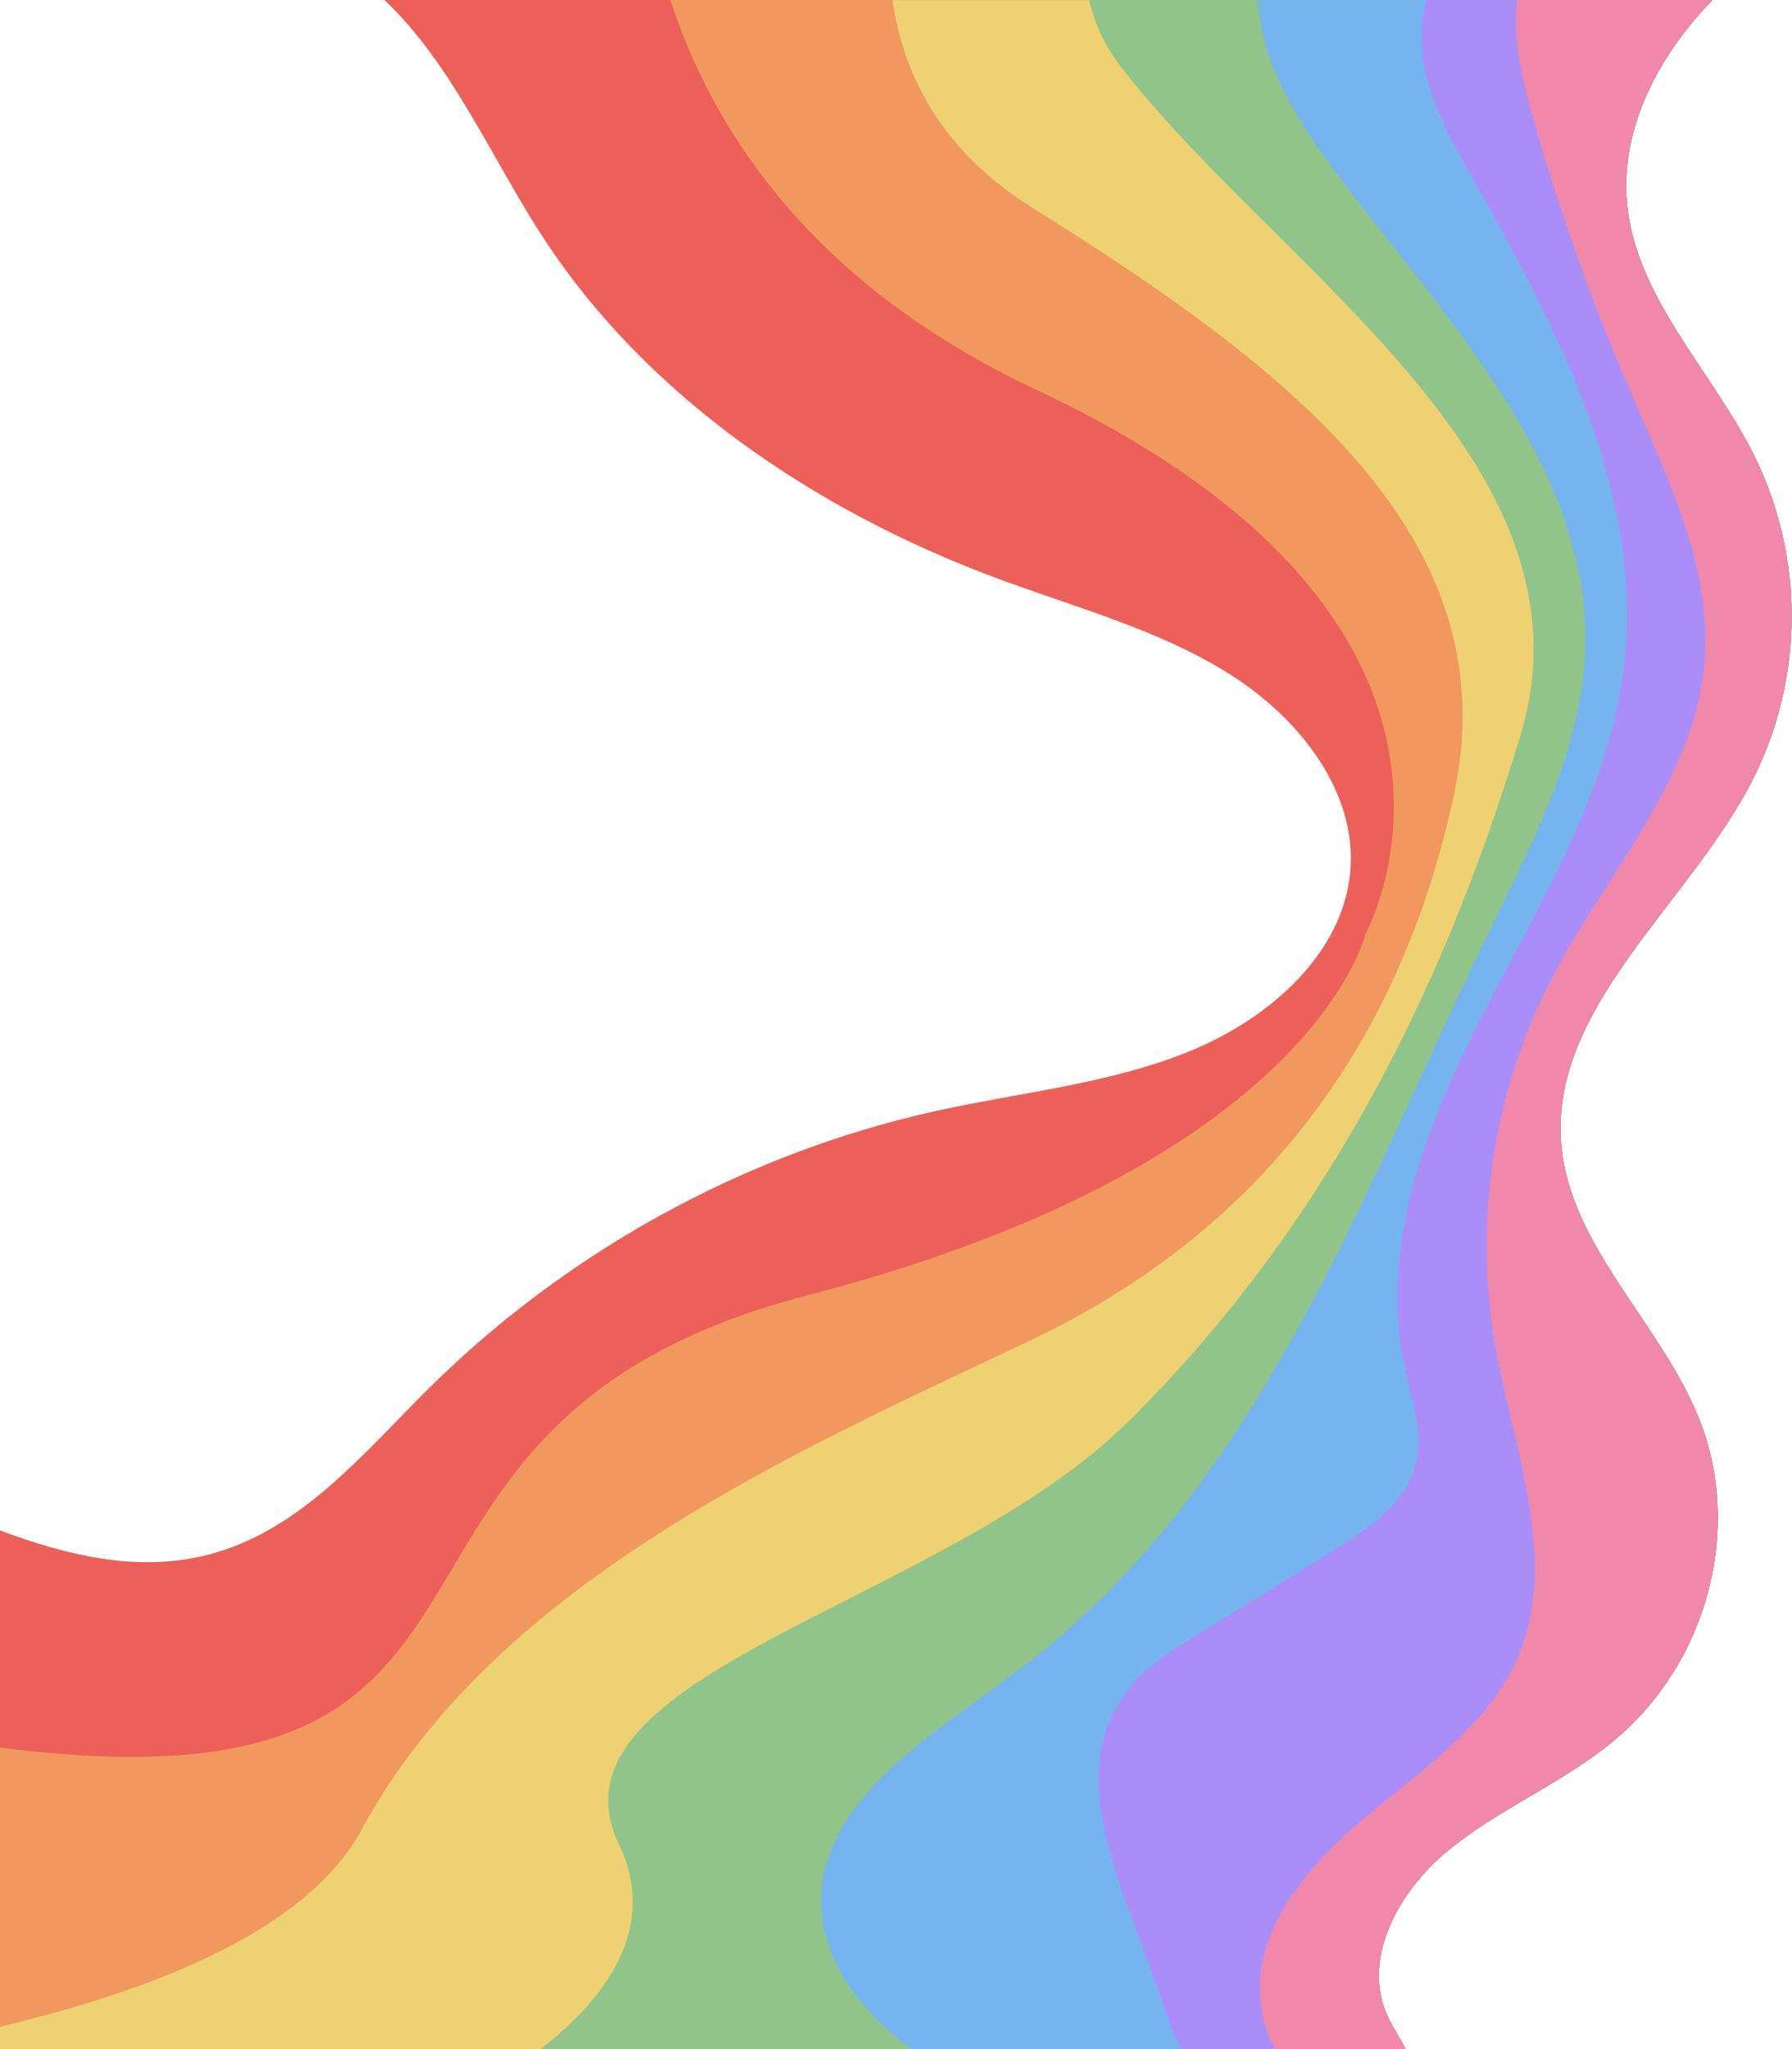
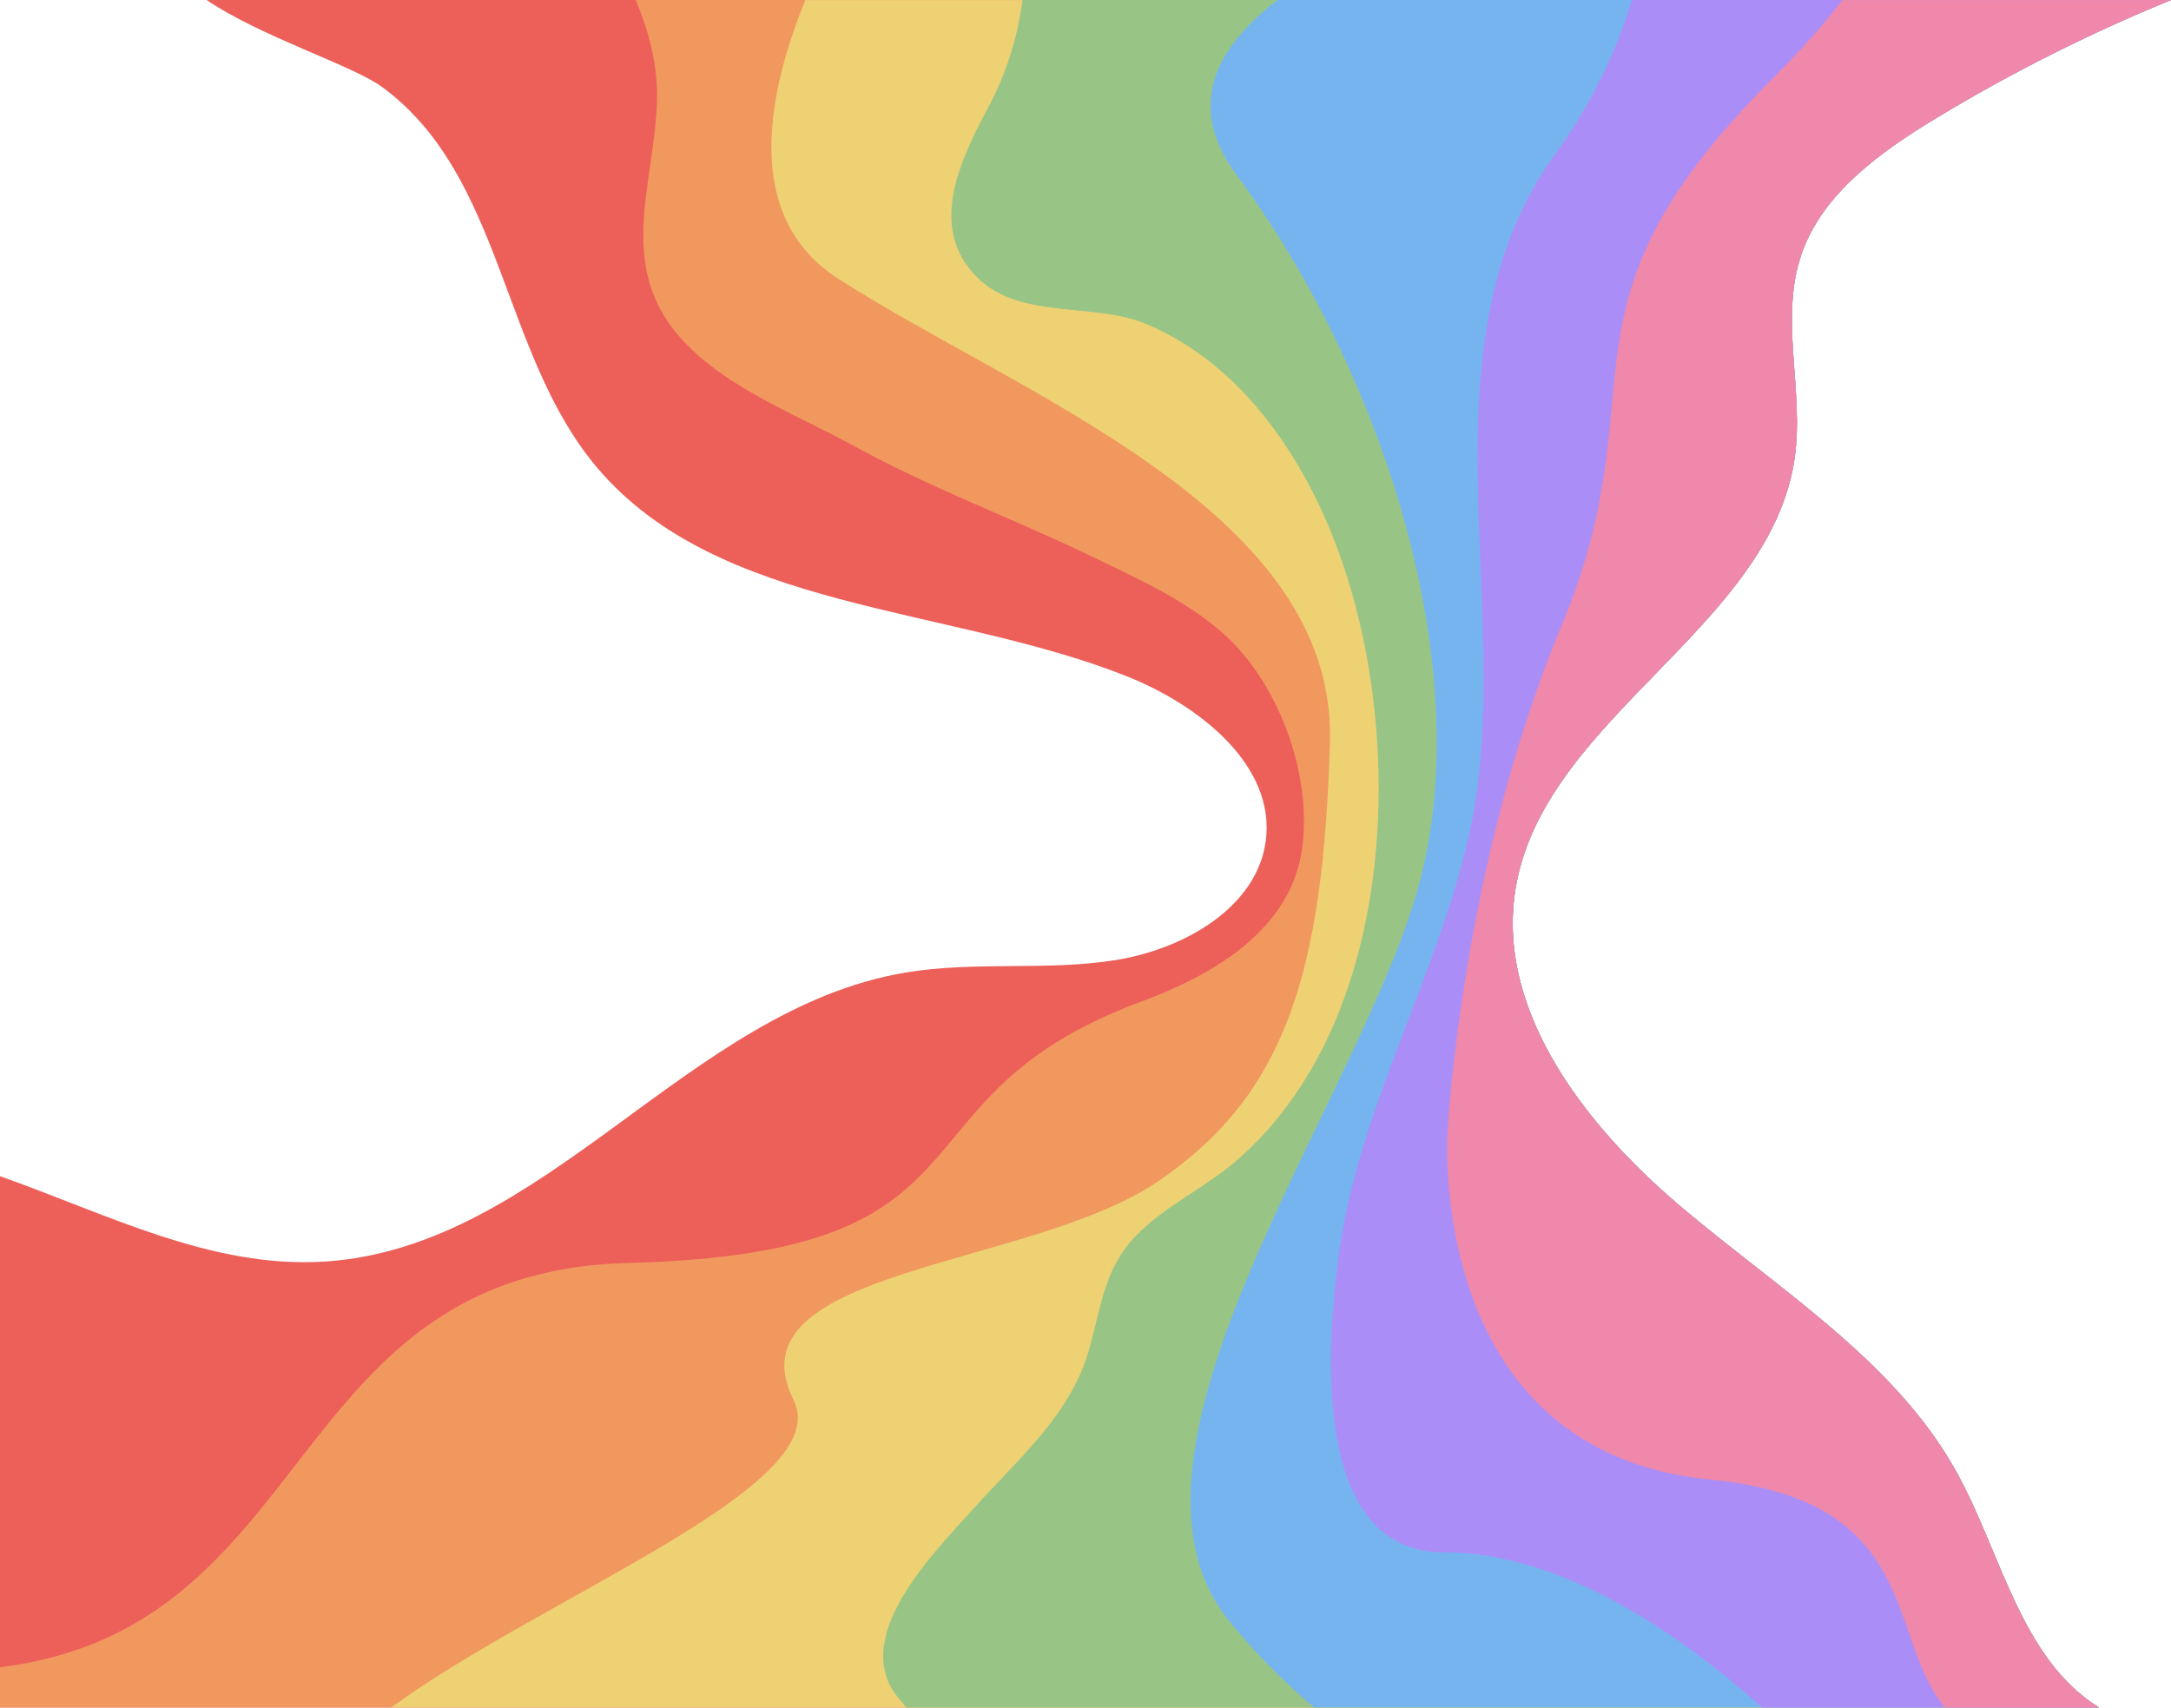
- <svg xmlns="http://www.w3.org/2000/svg" id="Layer_1" data-name="Layer 1" viewBox="0 0 774.13 885.11">
+ <svg xmlns="http://www.w3.org/2000/svg" id="Layer_1" data-name="Layer 1" viewBox="0 0 1192.53 938">
  <defs>
-     <style>.cls-1{fill:#ed5f59;}.cls-2{fill:#f1985f;}.cls-3{fill:#eed173;}.cls-4{fill:#91c48a;}.cls-5{fill:#76b4f0;}.cls-6{fill:#ab8df8;}.cls-7{fill:#ef88aa;}</style>
+     <style>.cls-1{fill:#ed5f59;}.cls-2{fill:#f1985f;}.cls-3{fill:#eed173;}.cls-4{fill:#98c586;}.cls-5{fill:#76b4f0;}.cls-6{fill:#ab8df8;}.cls-7{fill:#ef88aa;}</style>
  </defs>
-   <path class="cls-1" d="M929.25,422.09C901.54,475.6,841.62,520,847,579.24c3.94,43.63,42.95,76.82,59.44,117.79,19.13,47.6,3.82,105.59-36.77,139.31-21.88,18.16-49.54,29.29-71.52,47.33s-38,47.78-25.75,72.67c1.47,3,3.33,6,5.08,9.06l.86,1.52c.47.85.94,1.71,1.38,2.58H172.39v-224c29.37,11,59.59,18.14,89.5,10.6,40-10.1,67.17-43.56,95.61-71.81,58.9-58.46,135.62-101.47,219.08-119.93,36.85-8.16,75.24-11.72,109.94-25.91s66.33-42.37,69.32-77.77c2.9-34.33-22-66.19-52.51-85.32S636.76,346.74,602.63,334c-78.75-29.36-150.81-78.63-195.14-146.36-22.64-34.61-39.36-75.07-69-103.27H912.27c-24.55,25.34-41,58-36.47,91.42,5.29,39.22,37.14,70.08,54.84,106A156.9,156.9,0,0,1,929.25,422.09Z" transform="translate(-172.39 -84.39)" />
-   <path class="cls-2" d="M929.25,422.09C901.54,475.6,841.62,520,847,579.24c3.94,43.63,42.95,76.82,59.44,117.79,19.13,47.6,3.82,105.59-36.77,139.31-21.88,18.16-49.54,29.29-71.52,47.33s-38,47.78-25.75,72.67c1.47,3,3.33,6,5.08,9.06l.86,1.52c.47.85.94,1.71,1.38,2.58H172.39V839.28c252.82,32.37,131.13-138.86,348.84-195.35,218-56.56,241-155.72,241-155.72s74.55-133.75-142-235.41c-95.16-44.68-139-109.63-158.21-168.41H912.27c-24.55,25.34-41,58-36.47,91.42,5.29,39.22,37.14,70.08,54.84,106A156.9,156.9,0,0,1,929.25,422.09Z" transform="translate(-172.39 -84.39)" />
-   <path class="cls-3" d="M929.25,422.09C901.54,475.6,841.62,520,847,579.24c3.94,43.63,42.95,76.82,59.44,117.79,19.13,47.6,3.82,105.59-36.77,139.31-21.88,18.16-49.54,29.29-71.52,47.33s-38,47.78-25.75,72.67c1.47,3,3.33,6,5.08,9.06l.86,1.52c.47.85.94,1.71,1.38,2.58H172.39v-9.64c69.58-16.44,133.34-42.81,156.19-85,59-109.12,193.9-166.06,290-211.93S777.13,538,800.72,427.24s-70.82-183.47-182.11-253c-39.74-24.84-56.05-57.75-60.58-89.8H912.27c-24.55,25.34-41,58-36.47,91.42,5.29,39.22,37.14,70.08,54.84,106A156.9,156.9,0,0,1,929.25,422.09Z" transform="translate(-172.39 -84.39)" />
-   <path class="cls-4" d="M930.64,281.76a156.9,156.9,0,0,1-1.39,140.33C901.54,475.6,841.62,520,847,579.24c3.94,43.63,42.95,76.82,59.44,117.79,19.13,47.6,3.82,105.59-36.77,139.31-21.88,18.16-49.54,29.29-71.52,47.33s-38,47.78-25.75,72.67c1.47,3,3.33,6,5.08,9.06l.86,1.52c.47.85.94,1.71,1.38,2.58H406c28.14-21.82,51-52.3,33.86-88.36-35.41-74.33,140-102.79,220.9-183.45S794,519,829.39,401.93s-104.54-200.86-172-287.84a75.58,75.58,0,0,1-14.46-29.7H912.27c-24.55,25.34-41,58-36.47,91.42C881.09,215,912.94,245.89,930.64,281.76Z" transform="translate(-172.39 -84.39)" />
-   <path class="cls-5" d="M930.64,281.76a156.9,156.9,0,0,1-1.39,140.33C901.54,475.6,841.62,520,847,579.24c3.94,43.63,42.95,76.82,59.44,117.79,19.13,47.6,3.82,105.59-36.77,139.31-21.88,18.16-49.54,29.29-71.52,47.33s-38,47.78-25.75,72.67c1.47,3,3.33,6,5.08,9.06l.86,1.52c.47.85.94,1.71,1.38,2.58H565.9c-21.42-16.08-38.61-38.14-38.76-63.42-.22-44.13,47.68-72.19,84.5-99.67,104-77.58,147.81-203.69,202.92-317.06,19.87-40.88,42.25-82.62,42.8-127.54.9-75.39-58.22-137.53-104.81-199-14.34-18.91-28-38.89-34-61.4a77.67,77.67,0,0,1-2.6-17H912.27c-24.55,25.34-41,58-36.47,91.42C881.09,215,912.94,245.89,930.64,281.76Z" transform="translate(-172.39 -84.39)" />
-   <path class="cls-6" d="M929.25,422.09C901.54,475.6,841.62,520,847,579.24c3.94,43.63,42.95,76.82,59.44,117.79,19.13,47.6,3.82,105.59-36.77,139.31-21.88,18.16-49.54,29.29-71.52,47.33s-38,47.78-25.75,72.67c1.47,3,3.33,6,5.08,9.06l.86,1.52c.47.85.94,1.71,1.38,2.58H682.9c-3.45-5.81-5.69-12.42-7.78-18.81-18.28-55.68-55.73-116.61,6.12-154.93l66-40.85c15.47-9.58,32.13-20.66,36.72-37.51,3.78-13.88-1.6-28.29-4.69-42.33-11.42-52.25,9.67-105.72,34.41-153.75s54-95.74,60.36-148.75c8.88-73.75-27.79-145-65-210.44-12.25-21.55-25.08-44.78-22-69a81.23,81.23,0,0,1,1.62-8.72H912.27c-24.55,25.34-41,58-36.47,91.42,5.29,39.22,37.14,70.08,54.84,106A156.9,156.9,0,0,1,929.25,422.09Z" transform="translate(-172.39 -84.39)" />
-   <path class="cls-7" d="M929.25,422.09C901.54,475.6,841.62,520,847,579.24c3.94,43.63,42.95,76.82,59.44,117.79,19.13,47.6,3.82,105.59-36.77,139.31-21.88,18.16-49.54,29.29-71.52,47.33s-38,47.78-25.75,72.67c1.47,3,3.33,6,5.08,9.06l.86,1.52c.47.85.94,1.71,1.38,2.58H723.25a56.13,56.13,0,0,1-6.19-19.63c-3.77-30.71,19.23-58.48,43.71-79.16s52.91-39.51,66.2-67.8c20.23-43-.68-91.93-8.71-138.32a251.19,251.19,0,0,1,25.36-159c23.08-43.93,59.84-83.7,65-132.43,4.43-41.89-15.54-82.17-32.4-121.19a938.08,938.08,0,0,1-42.1-118.91c-4.24-15.19-8.25-32.51-6.23-48.69h84.38c-24.55,25.34-41,58-36.47,91.42,5.29,39.22,37.14,70.08,54.84,106A156.9,156.9,0,0,1,929.25,422.09Z" transform="translate(-172.39 -84.39)" />
+   <path class="cls-1" d="M1155.73,956.05H2.8V664.19C61.8,685,118.88,715,181,711.09c121.57-7.61,199.44-138.86,319.45-158.81,37.8-6.29,76.92-.8,114.78-6.75s77.66-28.85,82.78-65c5.92-41.76-36.35-75.32-77.35-91.41-98.31-38.6-223.27-35.45-289.9-114.21C278,212.54,279.36,114.62,212.61,65.78c-16.2-11.85-66.82-27.64-96.3-47.73h1079a925.51,925.51,0,0,0-129,64.86c-31,18.77-62.58,41.55-74,74.72-12.33,35.7,1.56,74.84-3.77,112.06C975.32,361.59,854.19,411,836,502.14c-13.56,67.8,35.46,132.52,89.68,178.46S1044,765.89,1077.65,827C1102.2,871.62,1112.78,929.42,1155.73,956.05Z" transform="translate(-2.8 -18.05)" />
+   <path class="cls-2" d="M1155.73,956.05H2.8V933.93c175-21.43,155.69-217.31,345-222.08,210.78-5.31,138.16-90.33,281.63-143.47,39.48-14.62,83-39.43,88.77-85.26,5.15-40.71-13.43-91.08-44.52-118-21.29-18.42-47.67-30-72.8-42.14-42.77-20.55-87.46-37.07-129.08-60-38.08-21-95.61-40.76-111.12-86-13-38,6.67-79.49,2.39-118.47-1.52-13.9-5.62-27.45-11.1-40.52h843.39a925.51,925.51,0,0,0-129,64.86c-31,18.77-62.58,41.55-74,74.72-12.33,35.7,1.56,74.84-3.77,112.06C975.32,361.59,854.19,411,836,502.14c-13.56,67.8,35.46,132.52,89.68,178.46S1044,765.89,1077.65,827C1102.2,871.62,1112.78,929.42,1155.73,956.05Z" transform="translate(-2.8 -18.05)" />
+   <path class="cls-3" d="M1155.73,956.05h-938c84-61.5,244.58-121.69,221-168.88-36.12-72.25,129.28-72.25,199.62-119.77S729.54,553.32,733.34,426s-169.2-190.12-270-254.76c-51.13-32.8-40.78-97.43-18.18-153.14h750.14a925.51,925.51,0,0,0-129,64.86c-31,18.77-62.58,41.55-74,74.72-12.33,35.7,1.56,74.84-3.77,112.06C975.32,361.59,854.19,411,836,502.14c-13.56,67.8,35.46,132.52,89.68,178.46S1044,765.89,1077.65,827C1102.2,871.62,1112.78,929.42,1155.73,956.05Z" transform="translate(-2.8 -18.05)" />
+   <path class="cls-4" d="M1155.73,956.05H500.58c-.94-1.27-2-2.54-3.1-3.79C467.43,918.82,515.93,871,537,847.37c23.48-26.31,52.89-51,63.42-85.92,7.2-23.86,8.16-45.75,26.33-64.52,16.13-16.67,38.08-26.36,55.5-41.51,67.37-58.59,84.4-160.53,75.77-245.13-5.75-56.35-23.44-115-58.26-160.37-17.78-23.19-40.45-42.74-67.64-54-28.79-11.9-68.57-2.17-92.11-25.06-28-27.21-9.89-64.55,5.18-93a171.29,171.29,0,0,0,19.25-59.85h630.86a925.51,925.51,0,0,0-129,64.86c-31,18.77-62.58,41.55-74,74.72-12.33,35.7,1.56,74.84-3.77,112.06C975.32,361.59,854.19,411,836,502.14c-13.56,67.8,35.46,132.52,89.68,178.46S1044,765.89,1077.65,827C1102.2,871.62,1112.78,929.42,1155.73,956.05Z" transform="translate(-2.8 -18.05)" />
+   <path class="cls-5" d="M1155.73,956.05H724.56a368.23,368.23,0,0,1-46.35-47.2c-76.05-93.16,72.24-287.08,104.09-405S763.76,224.42,682,114.15C653.88,76.2,670.56,44,704.54,18.05h490.79a925.51,925.51,0,0,0-129,64.86c-31,18.77-62.58,41.55-74,74.72-12.33,35.7,1.56,74.84-3.77,112.06C975.32,361.59,854.19,411,836,502.14c-13.56,67.8,35.46,132.52,89.68,178.46S1044,765.89,1077.65,827C1102.2,871.62,1112.78,929.42,1155.73,956.05Z" transform="translate(-2.8 -18.05)" />
+   <path class="cls-6" d="M1155.73,956.05H970.66c-42.88-38.48-108.57-85.23-174.58-85.23-72.94,0-64.2-112-58.52-158.86C747.68,628.52,792.3,555.62,810,475.57c9.7-44,8.16-90.6,6.47-135.33-3.06-80.46-9.44-168.66,40.5-237.49a282.38,282.38,0,0,0,42.25-84.7h296.16a925.51,925.51,0,0,0-129,64.86c-31,18.77-62.58,41.55-74,74.72-12.33,35.7,1.56,74.84-3.77,112.06C975.32,361.59,854.19,411,836,502.14c-13.56,67.8,35.46,132.52,89.68,178.46S1044,765.89,1077.65,827C1102.2,871.62,1112.78,929.42,1155.73,956.05Z" transform="translate(-2.8 -18.05)" />
+   <path class="cls-7" d="M1155.73,956.05H1071.1c-32.32-38.82-12.42-113.95-128.63-125.15-157.8-15.21-144.49-192-144.49-192s7.61-145.55,62.74-277.57-11.41-173,116-300.39c16.06-16.06,28.53-30.28,38.06-42.87h180.58a925.51,925.51,0,0,0-129,64.86c-31,18.77-62.58,41.55-74,74.72-12.33,35.7,1.56,74.84-3.77,112.06C975.32,361.59,854.19,411,836,502.14c-13.56,67.8,35.46,132.52,89.68,178.46S1044,765.89,1077.65,827C1102.2,871.62,1112.78,929.42,1155.73,956.05Z" transform="translate(-2.8 -18.05)" />
</svg>
